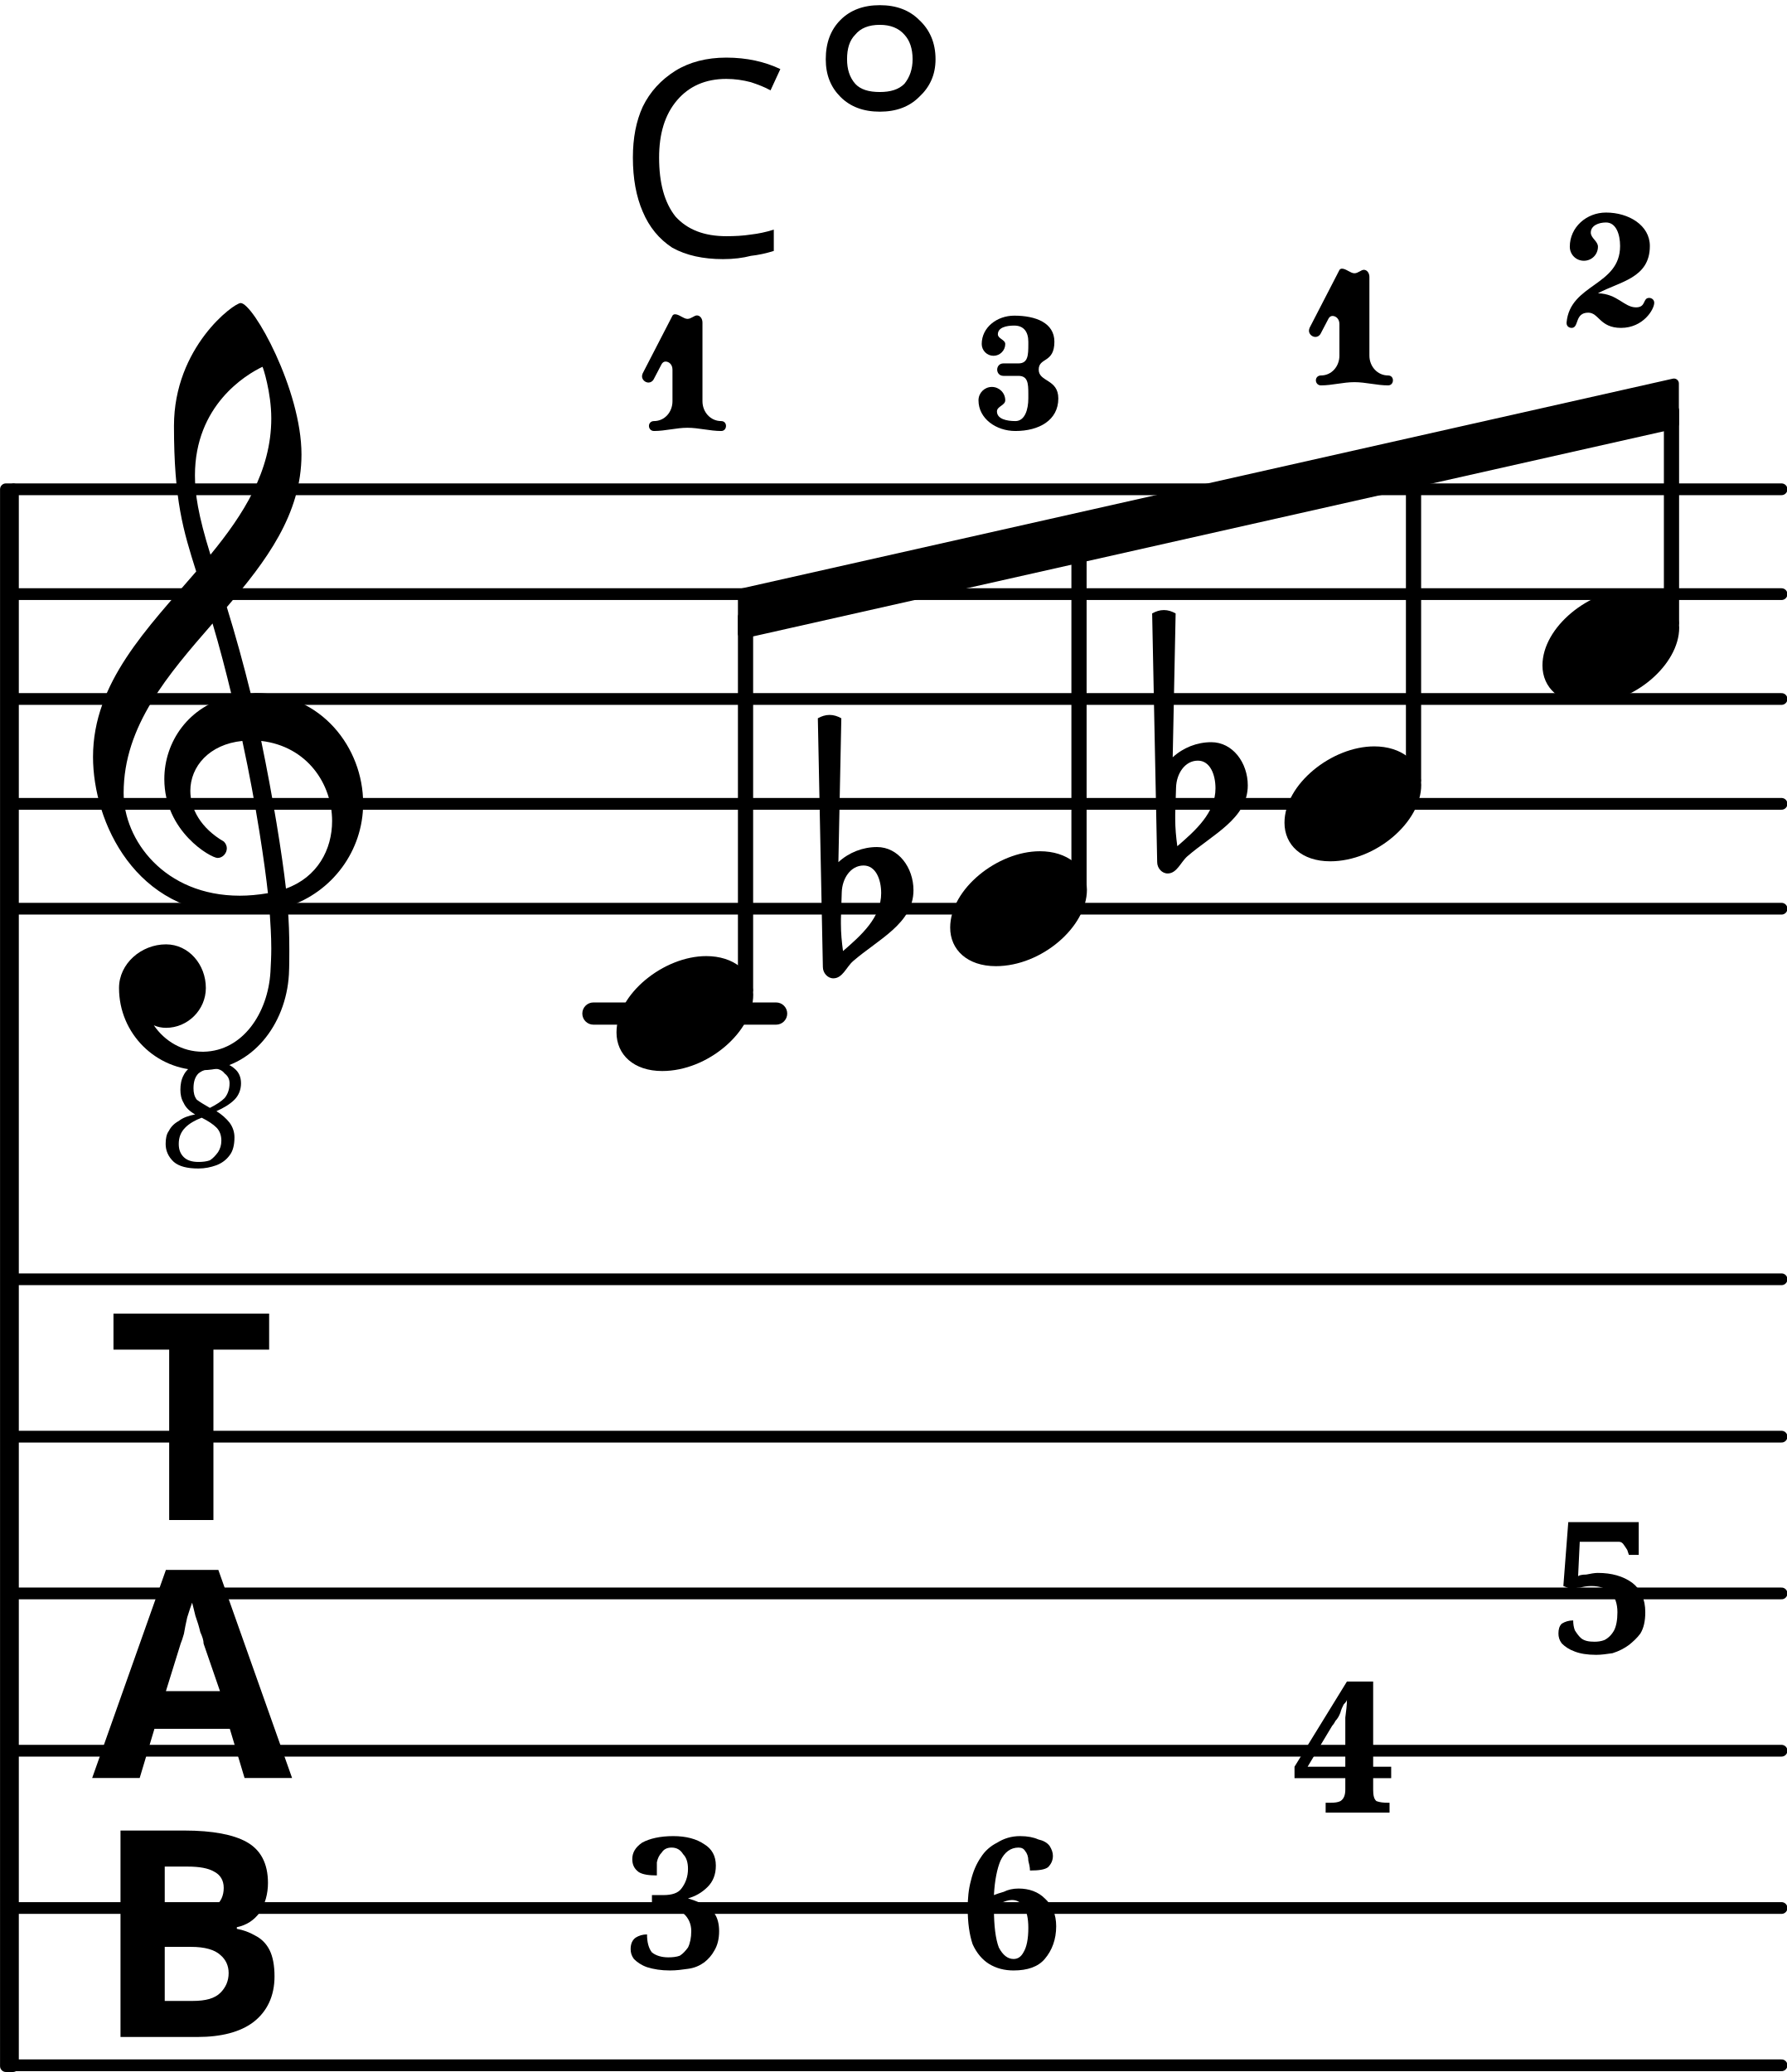
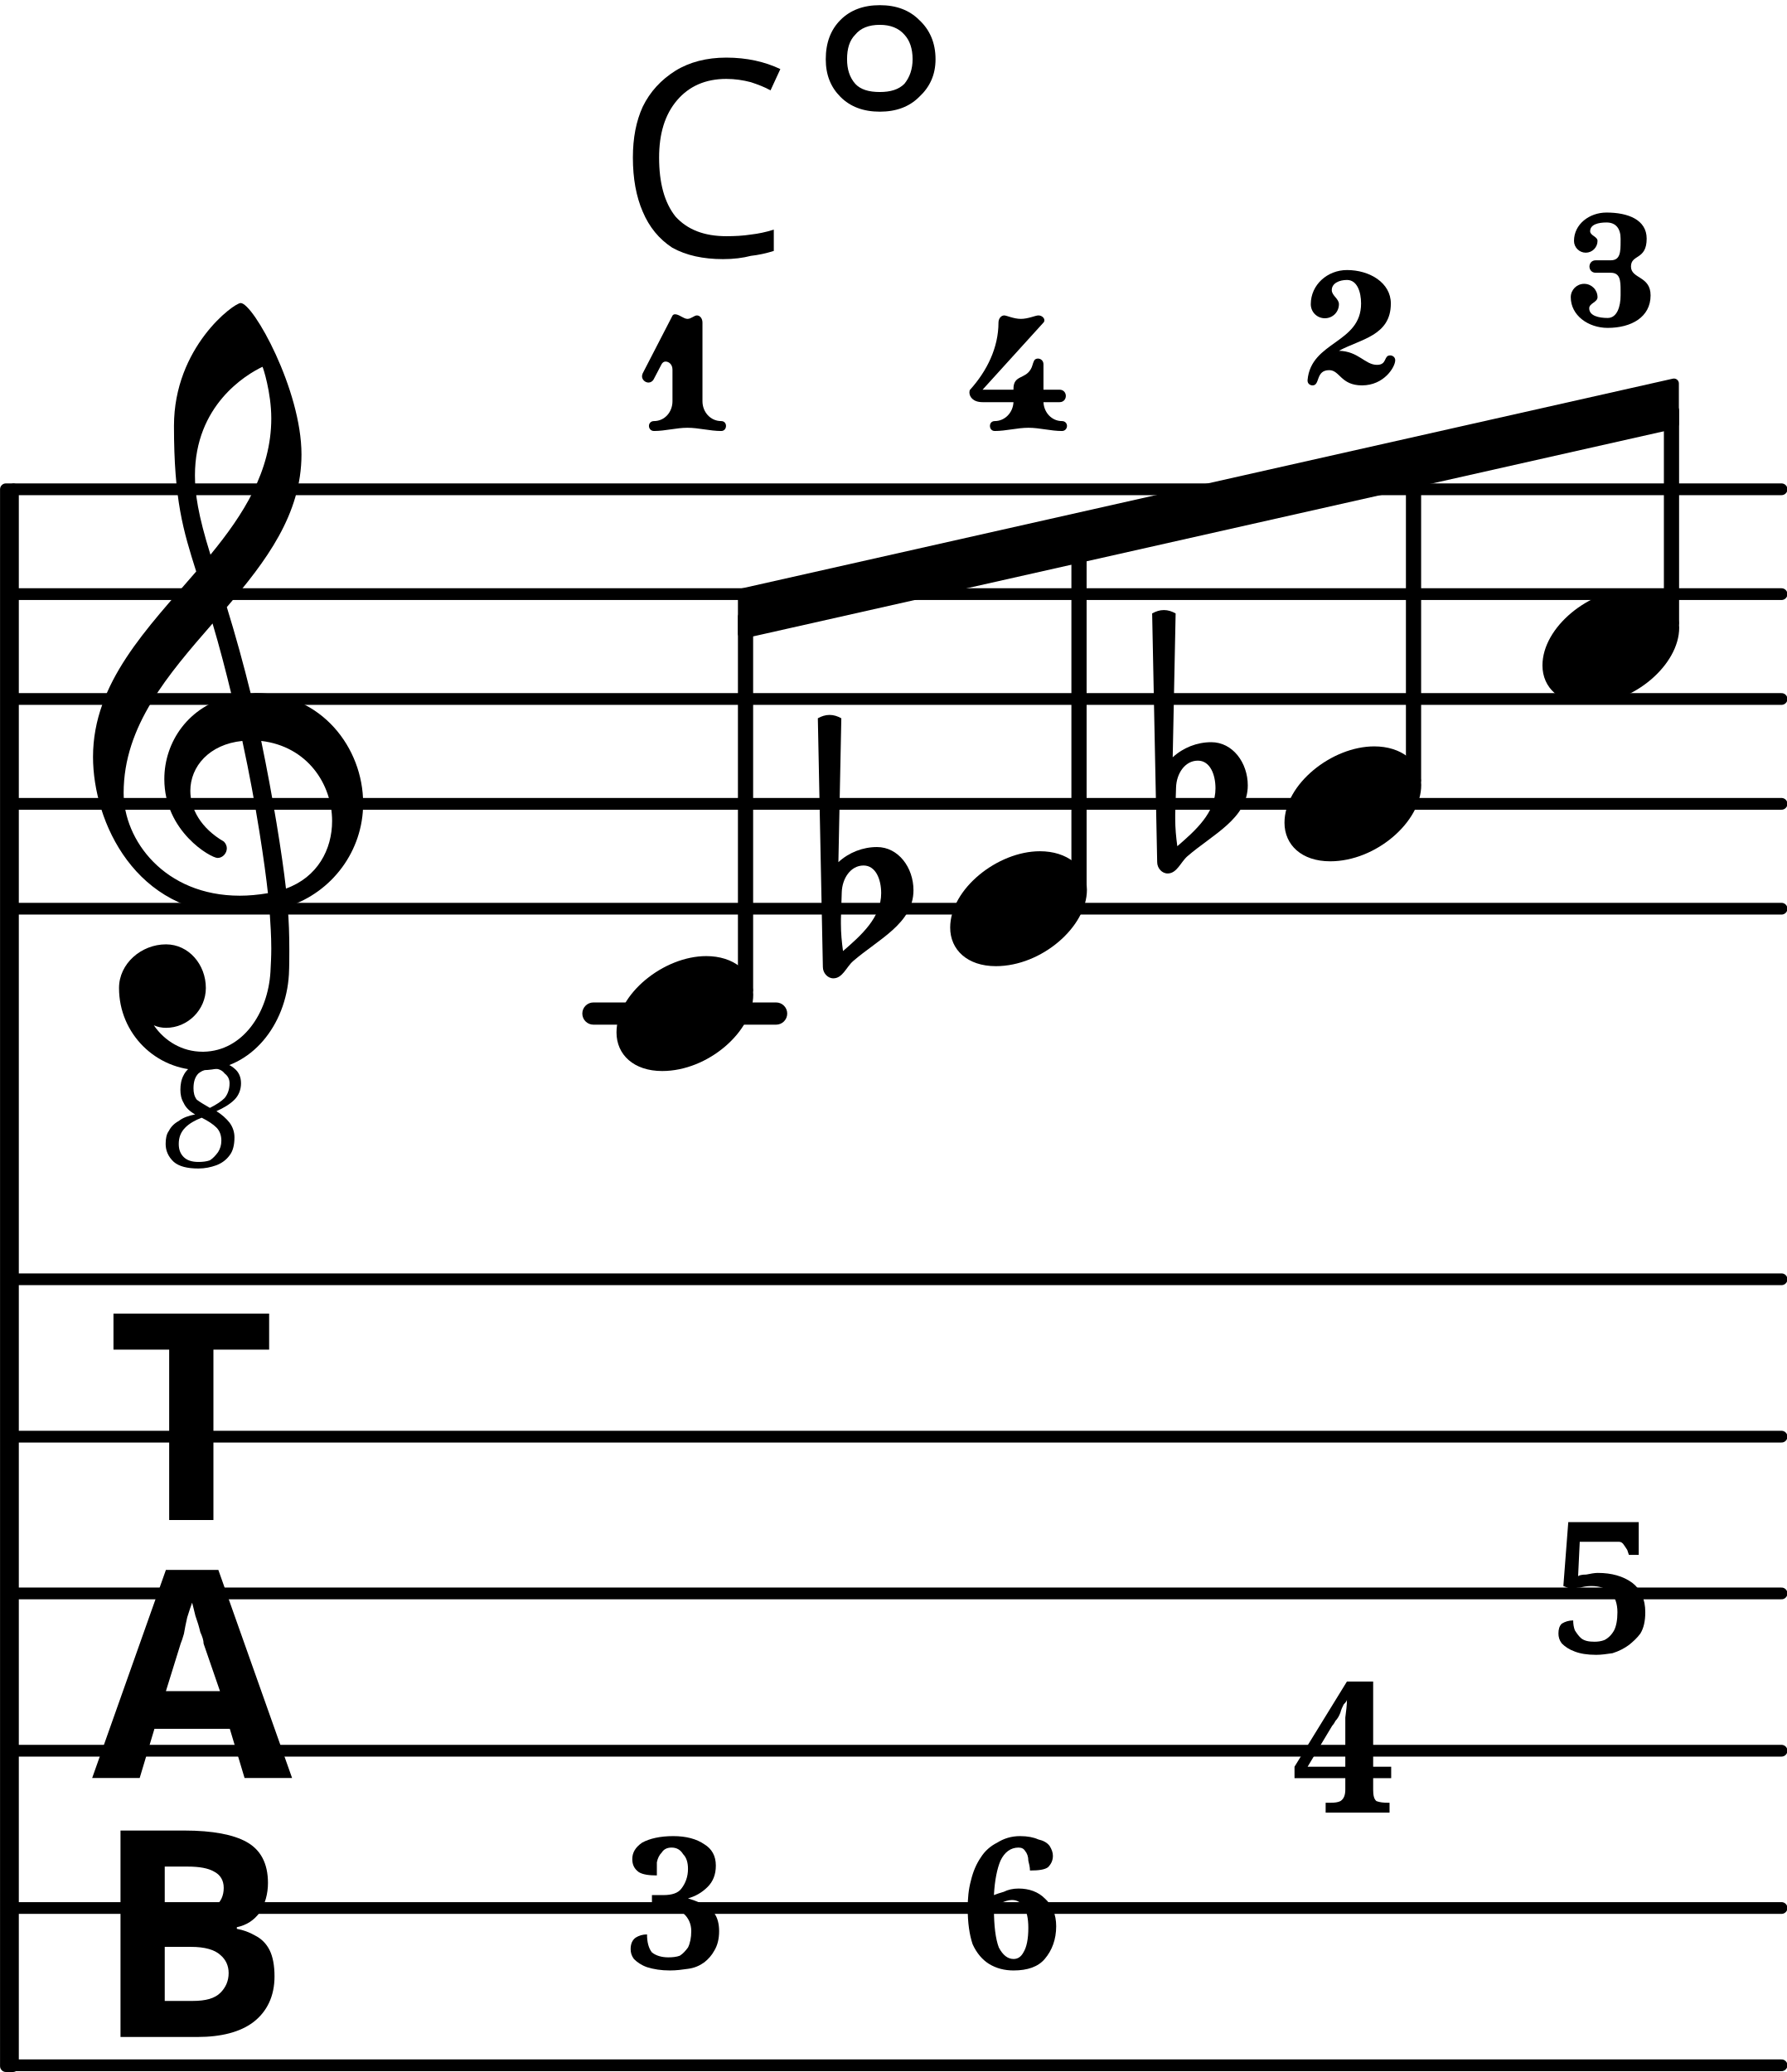
<svg xmlns="http://www.w3.org/2000/svg" preserveAspectRatio="xMidYMid meet" viewBox="-0.079 -4.226 17.04 19.76">
  <g transform="translate(0, 5.44)">
    <rect x="5.474" y="-0.106" width="1.954" height="0.212" ry="0.106" fill="currentColor" />
  </g>
  <g transform="translate(0, 4.44)">
    <line stroke-linejoin="round" stroke-linecap="round" stroke-width="0.112" stroke="currentColor" x1="0.056" y1="0" x2="16.91" y2="0" />
  </g>
  <g transform="translate(0, 3.44)">
    <line stroke-linejoin="round" stroke-linecap="round" stroke-width="0.112" stroke="currentColor" x1="0.056" y1="0" x2="16.91" y2="0" />
  </g>
  <g transform="translate(0, 2.44)">
    <line stroke-linejoin="round" stroke-linecap="round" stroke-width="0.112" stroke="currentColor" x1="0.056" y1="0" x2="16.91" y2="0" />
  </g>
  <g transform="translate(0, 1.44)">
    <line stroke-linejoin="round" stroke-linecap="round" stroke-width="0.112" stroke="currentColor" x1="0.056" y1="0" x2="16.91" y2="0" />
  </g>
  <g transform="translate(0, 0.4401)">
    <line stroke-linejoin="round" stroke-linecap="round" stroke-width="0.112" stroke="currentColor" x1="0.056" y1="0" x2="16.91" y2="0" />
  </g>
  <g transform="translate(0, 15.47)">
    <line stroke-linejoin="round" stroke-linecap="round" stroke-width="0.112" stroke="currentColor" x1="0.056" y1="0" x2="16.91" y2="0" />
  </g>
  <g transform="translate(0, 13.97)">
    <line stroke-linejoin="round" stroke-linecap="round" stroke-width="0.112" stroke="currentColor" x1="0.056" y1="0" x2="16.91" y2="0" />
  </g>
  <g transform="translate(0, 12.47)">
    <line stroke-linejoin="round" stroke-linecap="round" stroke-width="0.112" stroke="currentColor" x1="0.056" y1="0" x2="16.91" y2="0" />
  </g>
  <g transform="translate(0, 10.97)">
    <line stroke-linejoin="round" stroke-linecap="round" stroke-width="0.112" stroke="currentColor" x1="0.056" y1="0" x2="16.91" y2="0" />
  </g>
  <g transform="translate(0, 9.475)">
    <line stroke-linejoin="round" stroke-linecap="round" stroke-width="0.112" stroke="currentColor" x1="0.056" y1="0" x2="16.91" y2="0" />
  </g>
  <g transform="translate(0, 7.974)">
    <line stroke-linejoin="round" stroke-linecap="round" stroke-width="0.112" stroke="currentColor" x1="0.056" y1="0" x2="16.91" y2="0" />
  </g>
  <g transform="translate(6.958, 1.624)">
    <polygon stroke-linejoin="round" stroke-linecap="round" stroke-width="0.094" fill="currentColor" stroke="currentColor" points="8.926 -2.193 8.926 -1.807 0.047 0.193 0.047 -0.193" />
  </g>
  <g transform="translate(5.8, -1.786)">
    <text font-family="sans" font-size="2.616" text-anchor="start" fill="currentColor">
      <tspan>C</tspan>
    </text>
  </g>
  <g transform="translate(7.608, -1.786)">
    <text font-family="sans" font-size="3.296" text-anchor="start" fill="currentColor">
      <tspan>°</tspan>
    </text>
  </g>
  <g transform="translate(5.8, 5.44)">
    <path transform="scale(0.004, -0.004)" d="M0 -45c0 92 113 182 214 182c64 0 112 -36 112 -92c0 -88 -108 -182 -217 -182c-68 0 -109 39 -109 92z" fill="currentColor" />
  </g>
  <g transform="translate(6.05, -0.1157)">
    <path transform="scale(0.0022, -0.0022)" d="M194 486c16 0 29 15 41 15c13 0 24 -13 24 -31v-341c0 -47 35 -86 81 -86c14 0 21 -10 21 -21s-7 -22 -21 -22c-49 0 -97 14 -146 14s-96 -14 -145 -14c-14 0 -22 11 -22 22s8 21 22 21c46 0 80 39 80 86v137c0 23 -16 35 -30 35c-7 0 -13 -4 -17 -11l-34 -65 c-5 -10 -14 -15 -23 -15c-14 0 -28 12 -28 27c0 4 1 8 3 13l129 250c2 4 7 6 11 6c18 0 37 -20 54 -20z" fill="currentColor" />
  </g>
  <g transform="translate(0.8, 3.44)">
    <path transform="scale(0.004, -0.004)" d="M265 -635h-5c-108 0 -196 87 -196 196c0 58 53 104 112 104c54 0 95 -48 95 -104c0 -52 -43 -95 -95 -95c-10 0 -20 2 -29 6c26 -38 68 -63 116 -63h3zM403 150c28 -135 50 -272 59 -352c75 27 110 93 110 161c0 88 -59 178 -169 191zM75 26c0 -112 97 -245 277 -245 c21 0 43 2 67 6c-7 65 -27 206 -61 363c-79 -8 -124 -61 -124 -119c0 -43 25 -89 80 -121c5 -5 7 -11 7 -16c0 -12 -10 -23 -22 -23c-16 0 -127 63 -127 188c0 89 58 175 161 198c-14 58 -29 116 -46 173c-106 -122 -212 -244 -212 -404zM354 1194c30 0 145 -207 145 -361 c0 -143 -85 -255 -178 -364c21 -68 40 -137 57 -206c4 0 8 1 12 1c156 0 256 -130 256 -263c0 -113 -74 -212 -180 -246c3 -34 4 -68 4 -102c0 -20 0 -40 -1 -60c-7 -120 -89 -225 -204 -228l1 44c93 2 153 92 159 190c1 19 2 37 2 56c0 30 -2 60 -4 90 c-28 -5 -54 -8 -79 -8c-240 0 -342 219 -342 375c0 177 130 307 246 442c-31 98 -53 170 -53 347c0 188 143 293 159 293zM427 919c0 62 -20 123 -21 123c-40 -19 -161 -92 -161 -259c0 -42 7 -93 37 -189c78 95 145 199 145 325z" fill="currentColor" />
  </g>
  <g transform="translate(1.485, 6.902)">
    <text font-family="serif" font-style="italic" font-size="1.386" text-anchor="start" fill="currentColor">
      <tspan>8</tspan>
    </text>
  </g>
  <g transform="translate(5.888, 14.55)">
    <text font-family="serif" font-weight="bold" font-size="1.746" text-anchor="start" fill="currentColor">
      <tspan>3</tspan>
    </text>
  </g>
  <g transform="translate(0.9406, 10.27)">
    <text font-family="sans" font-weight="bold" font-size="2.772" text-anchor="start" fill="currentColor">
      <tspan>T</tspan>
    </text>
  </g>
  <g transform="translate(0.8, 12.73)">
    <text font-family="sans" font-weight="bold" font-size="2.772" text-anchor="start" fill="currentColor">
      <tspan>A</tspan>
    </text>
  </g>
  <g transform="translate(0.8201, 15.2)">
    <text font-family="sans" font-weight="bold" font-size="2.772" text-anchor="start" fill="currentColor">
      <tspan>B</tspan>
    </text>
  </g>
  <g transform="translate(7.03, 2.44)">
    <rect x="-0.072" y="-0.832" width="0.145" height="3.653" ry="0.047" fill="currentColor" />
  </g>
  <g transform="translate(8.982, 4.44)">
    <path transform="scale(0.004, -0.004)" d="M0 -45c0 92 113 182 214 182c64 0 112 -36 112 -92c0 -88 -108 -182 -217 -182c-68 0 -109 39 -109 92z" fill="currentColor" />
  </g>
-   <g transform="translate(9.252, -0.1157)">
-     <path transform="scale(0.0022, -0.0022)" d="M261 266c0 -54 85 -40 85 -125c0 -94 -83 -141 -186 -141c-84 0 -160 54 -160 133c0 32 26 58 58 58s58 -26 58 -58c0 -22 -36 -26 -36 -48c0 -33 42 -42 80 -42c41 0 56 50 56 98v21c0 44 -2 77 -43 77h-65c-18 0 -27 14 -27 27s9 27 27 27h65c42 0 43 36 43 83v11 c0 43 -20 70 -61 70c-34 0 -71 -8 -71 -38c0 -19 32 -23 32 -42c0 -28 -23 -51 -51 -51s-51 23 -51 51c0 72 66 123 141 123c93 0 174 -31 174 -113c0 -94 -68 -67 -68 -121z" fill="currentColor" />
+   <g transform="translate(9.172, -0.1157)">
+     <path transform="scale(0.0022, -0.0022)" d="M148 501c10 0 41 -15 72 -15c32 0 63 15 76 15c15 0 26 -11 26 -21c0 -4 -1 -7 -4 -10l-264 -291h134v4c0 60 50 41 75 85c7 11 8 24 14 36c3 7 10 10 17 10c11 0 24 -8 24 -25v-110h70c18 0 27 -14 27 -27s-9 -27 -27 -27h-70c2 -45 36 -82 80 -82c14 0 22 -10 22 -21 s-8 -22 -22 -22c-49 0 -96 14 -145 14s-97 -14 -146 -14c-14 0 -21 11 -21 22s7 21 21 21c44 0 79 37 81 82h-134c-43 0 -57 25 -57 42c0 5 1 10 3 12c73 81 123 182 123 291c0 17 11 31 25 31z" fill="currentColor" />
  </g>
  <g transform="translate(9.071, 14.55)">
    <text font-family="serif" font-weight="bold" font-size="1.746" text-anchor="start" fill="currentColor">
      <tspan>6</tspan>
    </text>
  </g>
  <g transform="translate(10.21, 2.44)">
    <rect x="-0.072" y="-1.541" width="0.145" height="3.362" ry="0.047" fill="currentColor" />
  </g>
  <g transform="translate(7.832, 4.44)">
    <path transform="scale(0.004, -0.004)" d="M29 39l-2 -64v-11c0 -22 2 -43 5 -65c44 38 91 80 91 138c0 33 -13 66 -42 66c-31 0 -51 -31 -52 -64zM-28 454c9 5 18 8 28 8s19 -3 28 -8l-7 -343c25 23 58 36 92 36c51 0 87 -49 87 -103c0 -79 -84 -117 -144 -169c-16 -14 -25 -41 -47 -41c-14 0 -25 13 -25 27z" fill="currentColor" />
  </g>
  <g transform="translate(12.17, 3.44)">
    <path transform="scale(0.004, -0.004)" d="M0 -45c0 92 113 182 214 182c64 0 112 -36 112 -92c0 -88 -108 -182 -217 -182c-68 0 -109 39 -109 92z" fill="currentColor" />
  </g>
-   <g transform="translate(12.41, -0.5507)">
-     <path transform="scale(0.0022, -0.0022)" d="M194 486c16 0 29 15 41 15c13 0 24 -13 24 -31v-341c0 -47 35 -86 81 -86c14 0 21 -10 21 -21s-7 -22 -21 -22c-49 0 -97 14 -146 14s-96 -14 -145 -14c-14 0 -22 11 -22 22s8 21 22 21c46 0 80 39 80 86v137c0 23 -16 35 -30 35c-7 0 -13 -4 -17 -11l-34 -65 c-5 -10 -14 -15 -23 -15c-14 0 -28 12 -28 27c0 4 1 8 3 13l129 250c2 4 7 6 11 6c18 0 37 -20 54 -20z" fill="currentColor" />
+   <g transform="translate(12.39, -0.5507)">
+     <path transform="scale(0.0022, -0.0022)" d="M94 66c-60 0 -39 -66 -72 -66c-11 0 -22 7 -22 21v2c15 169 232 158 232 332c0 50 -17 102 -61 102c-33 0 -66 -14 -66 -44c0 -24 31 -37 31 -61c0 -34 -27 -61 -61 -61s-61 27 -61 61c0 84 72 148 157 148c98 0 190 -55 190 -145c0 -140 -131 -154 -225 -205 c85 -2 113 -61 165 -61c45 0 28 41 57 41c11 0 22 -8 22 -21c0 -29 -48 -109 -144 -109c-92 0 -96 66 -142 66z" fill="currentColor" />
  </g>
  <g transform="translate(12.25, 13.06)">
    <text font-family="serif" font-weight="bold" font-size="1.746" text-anchor="start" fill="currentColor">
      <tspan>4</tspan>
    </text>
  </g>
  <g transform="translate(13.4, 2.44)">
    <rect x="-0.072" y="-2.251" width="0.145" height="3.071" ry="0.047" fill="currentColor" />
  </g>
  <g transform="translate(11.02, 3.44)">
    <path transform="scale(0.004, -0.004)" d="M29 39l-2 -64v-11c0 -22 2 -43 5 -65c44 38 91 80 91 138c0 33 -13 66 -42 66c-31 0 -51 -31 -52 -64zM-28 454c9 5 18 8 28 8s19 -3 28 -8l-7 -343c25 23 58 36 92 36c51 0 87 -49 87 -103c0 -79 -84 -117 -144 -169c-16 -14 -25 -41 -47 -41c-14 0 -25 13 -25 27z" fill="currentColor" />
  </g>
  <g transform="translate(14.63, 1.94)">
    <path transform="scale(0.004, -0.004)" d="M0 -45c0 92 113 182 214 182c64 0 112 -36 112 -92c0 -88 -108 -182 -217 -182c-68 0 -109 39 -109 92z" fill="currentColor" />
  </g>
-   <g transform="translate(14.86, -1.099)">
-     <path transform="scale(0.0022, -0.0022)" d="M94 66c-60 0 -39 -66 -72 -66c-11 0 -22 7 -22 21v2c15 169 232 158 232 332c0 50 -17 102 -61 102c-33 0 -66 -14 -66 -44c0 -24 31 -37 31 -61c0 -34 -27 -61 -61 -61s-61 27 -61 61c0 84 72 148 157 148c98 0 190 -55 190 -145c0 -140 -131 -154 -225 -205 c85 -2 113 -61 165 -61c45 0 28 41 57 41c11 0 22 -8 22 -21c0 -29 -48 -109 -144 -109c-92 0 -96 66 -142 66z" fill="currentColor" />
+   <g transform="translate(14.9, -1.099)">
+     <path transform="scale(0.0022, -0.0022)" d="M261 266c0 -54 85 -40 85 -125c0 -94 -83 -141 -186 -141c-84 0 -160 54 -160 133c0 32 26 58 58 58s58 -26 58 -58c0 -22 -36 -26 -36 -48c0 -33 42 -42 80 -42c41 0 56 50 56 98v21c0 44 -2 77 -43 77h-65c-18 0 -27 14 -27 27s9 27 27 27h65c42 0 43 36 43 83v11 c0 43 -20 70 -61 70c-34 0 -71 -8 -71 -38c0 -19 32 -23 32 -42c0 -28 -23 -51 -51 -51s-51 23 -51 51c0 72 66 123 141 123c93 0 174 -31 174 -113c0 -94 -68 -67 -68 -121z" fill="currentColor" />
  </g>
  <g transform="translate(14.72, 11.54)">
    <text font-family="serif" font-weight="bold" font-size="1.746" text-anchor="start" fill="currentColor">
      <tspan>5</tspan>
    </text>
  </g>
  <g transform="translate(15.86, 2.44)">
    <rect x="-0.072" y="-2.8" width="0.145" height="2.12" ry="0.047" fill="currentColor" />
  </g>
  <g transform="translate(-0.0786, 7.957)">
    <rect x="0" y="-7.573" width="0.179" height="15.15" ry="0.056" fill="currentColor" />
  </g>
</svg>
